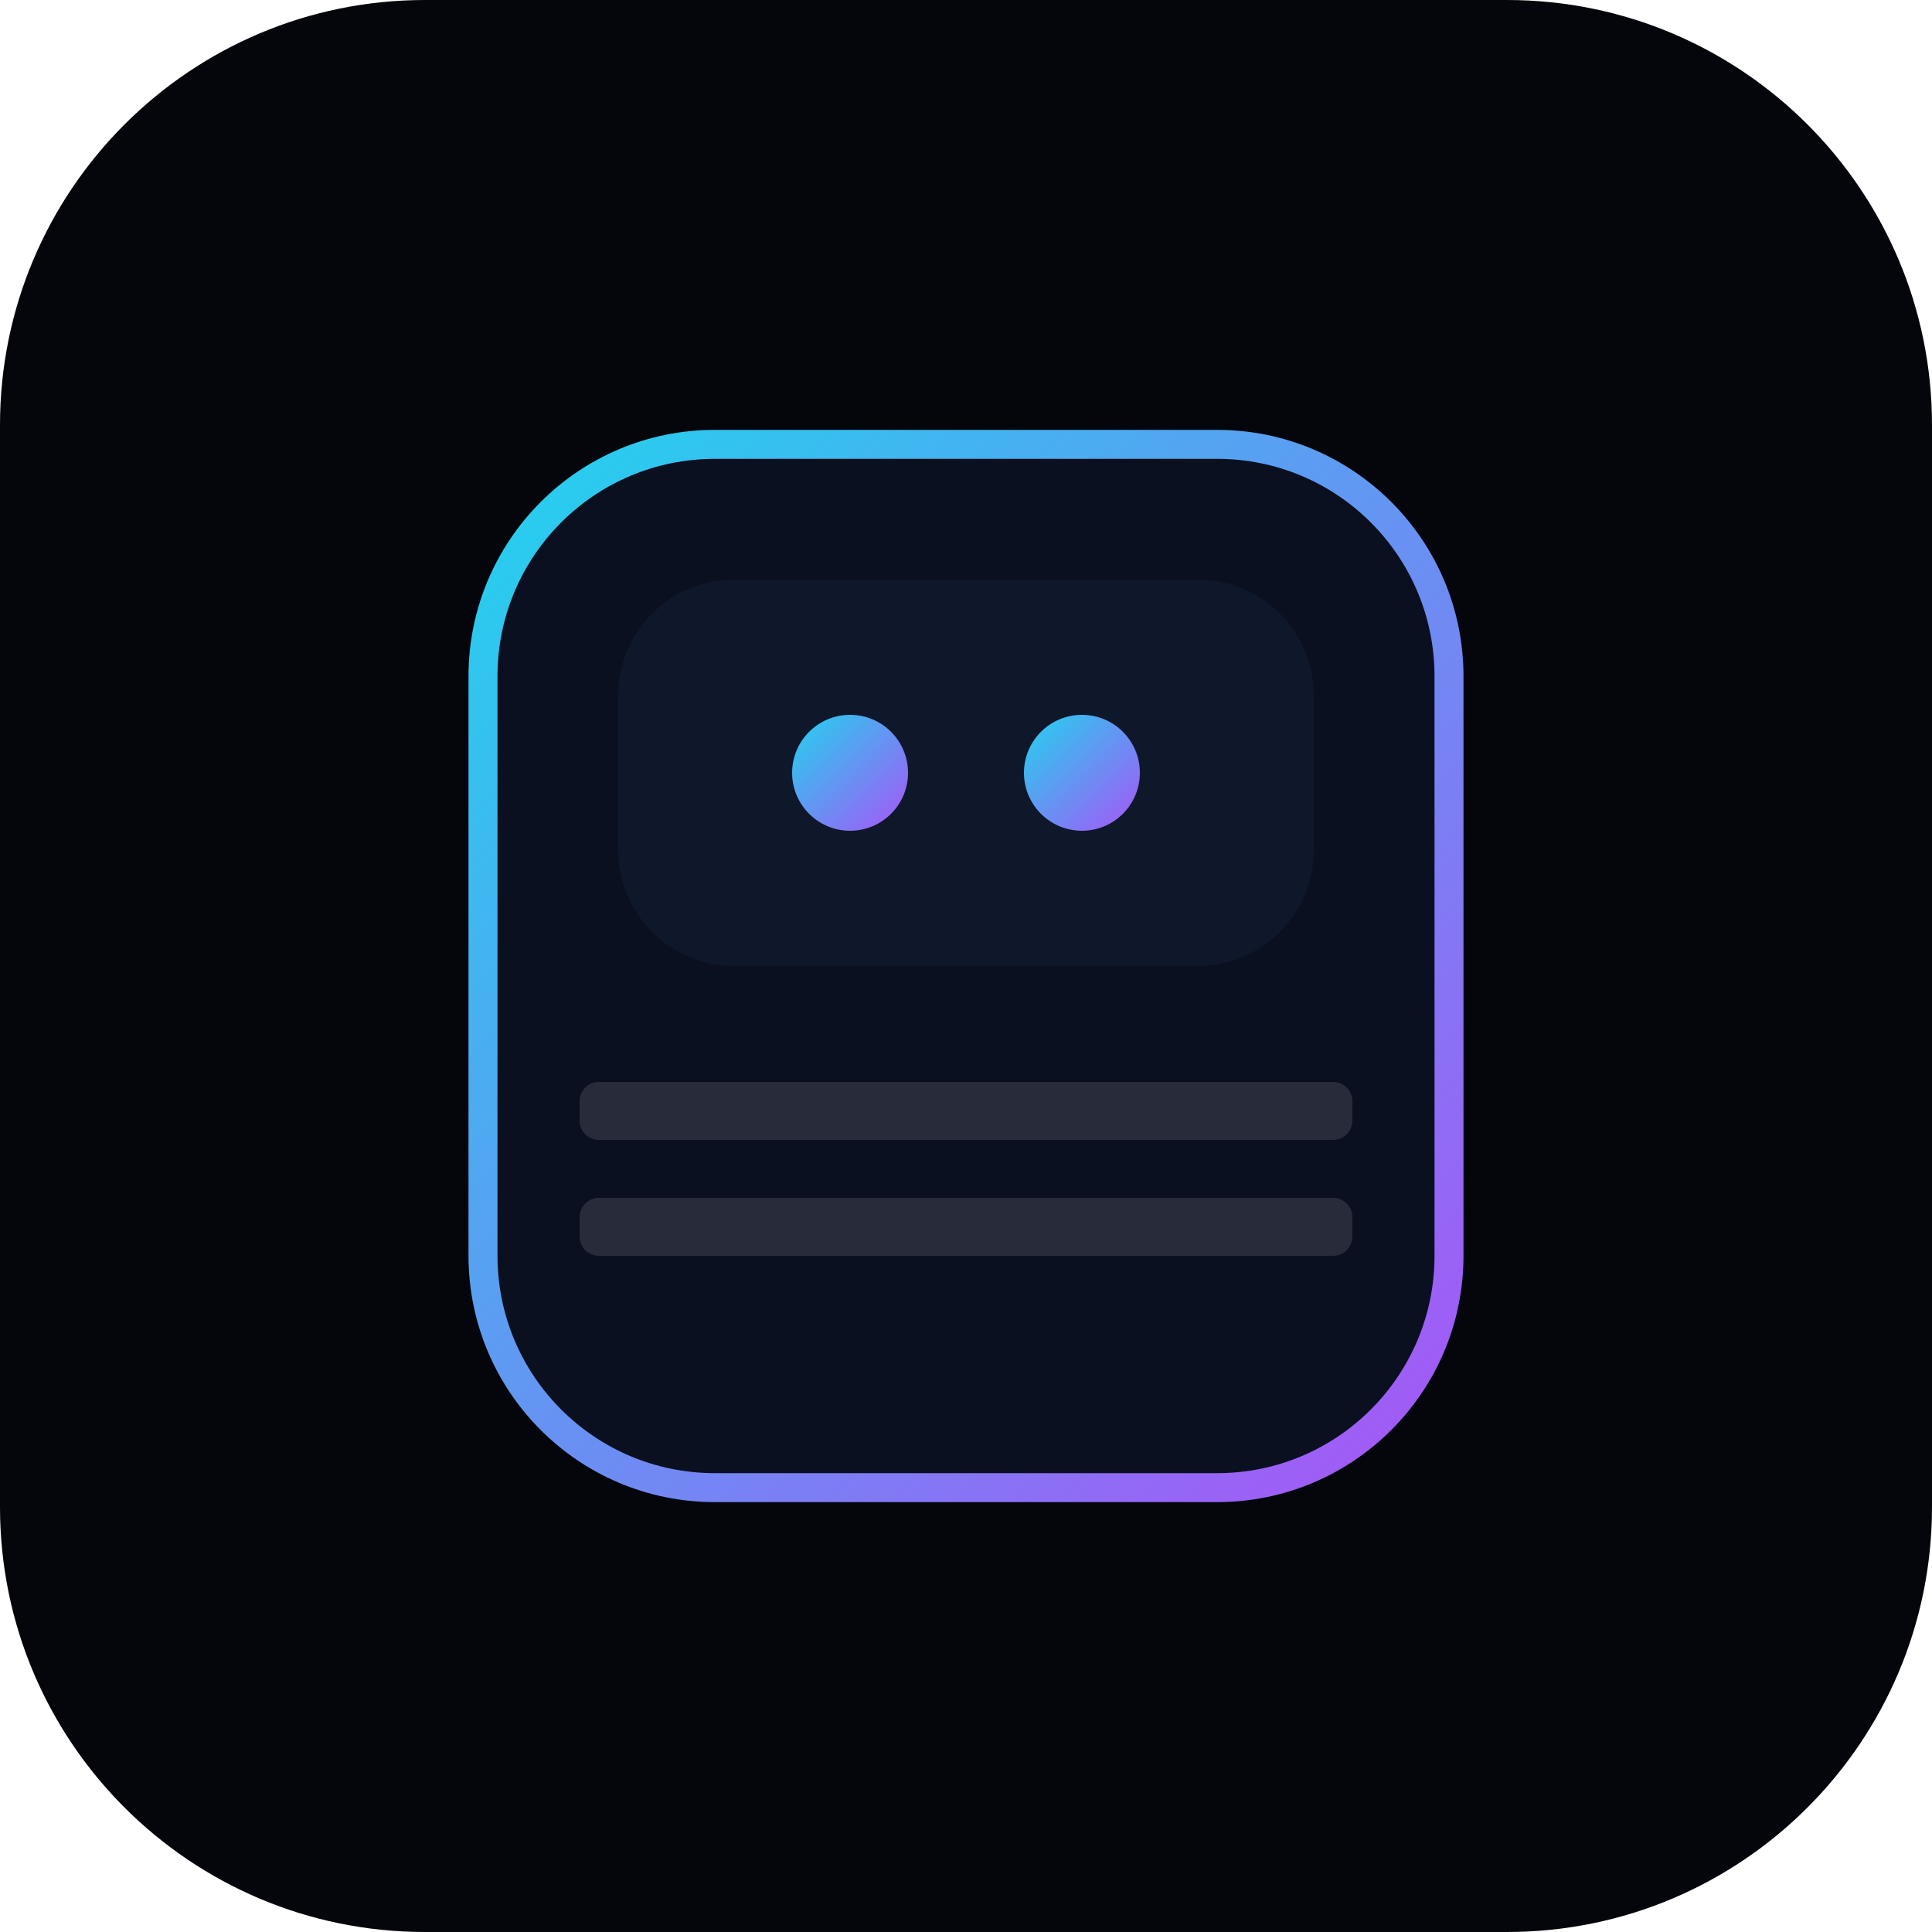
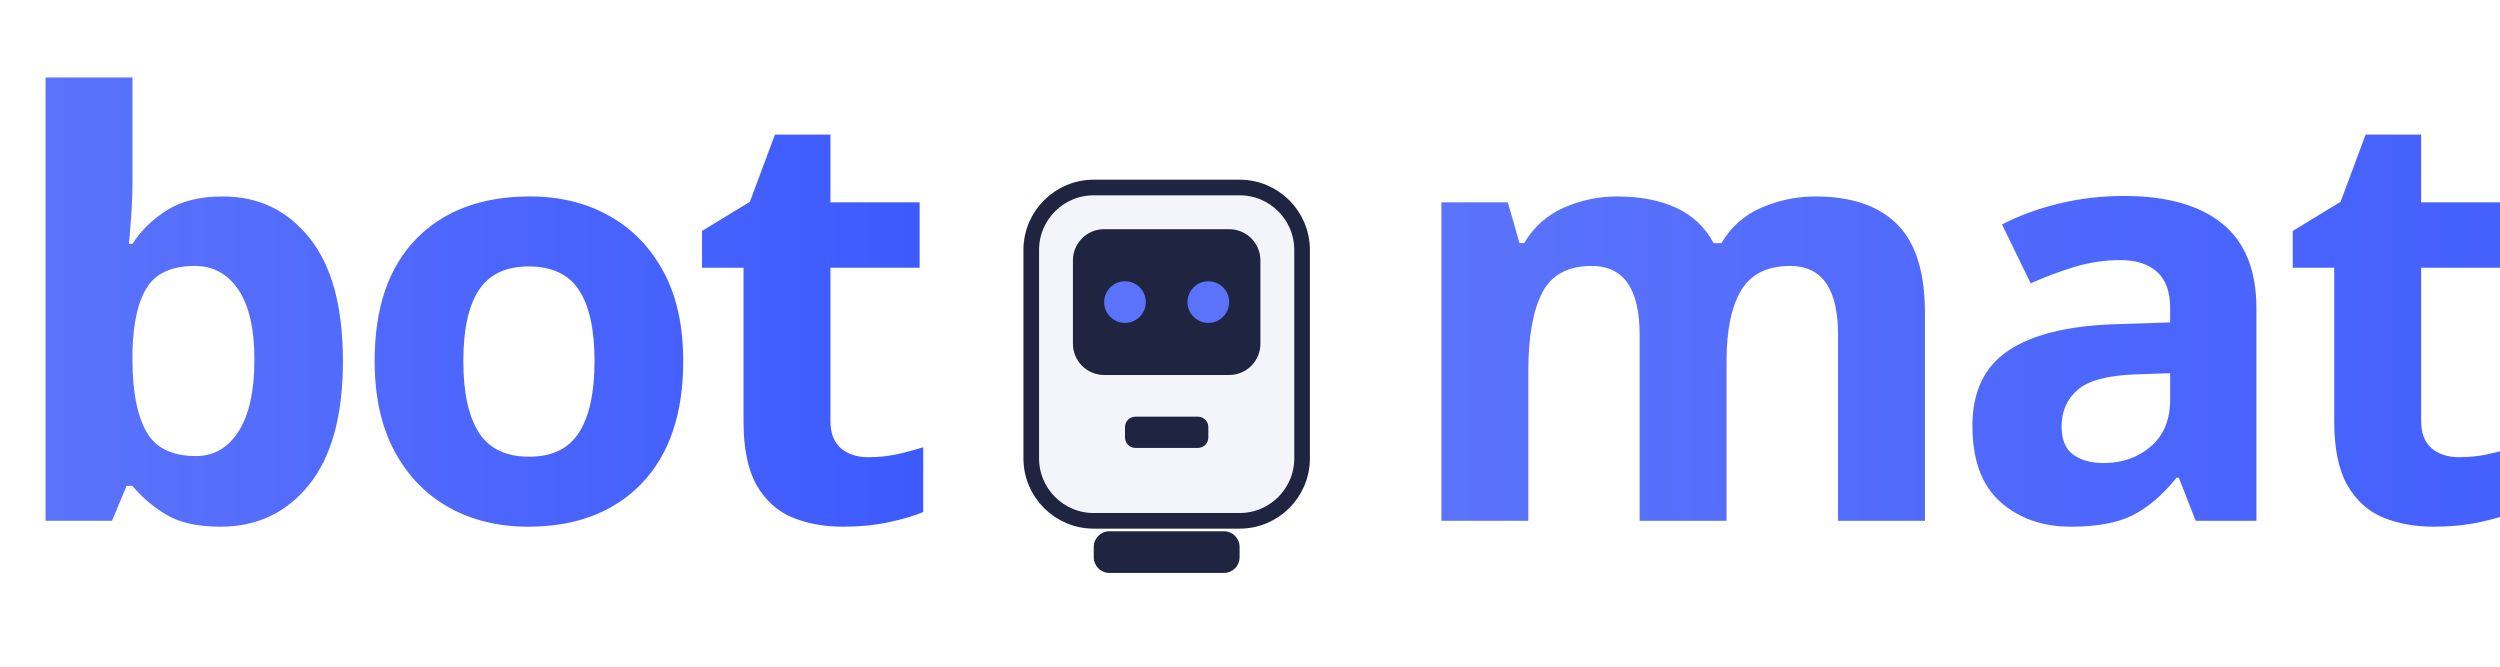
- <svg xmlns="http://www.w3.org/2000/svg" viewBox="0 0 200 200" width="200" height="200">
+ <svg xmlns="http://www.w3.org/2000/svg" viewBox="0 0 240 64" width="240" height="64">
  <defs>
-     <linearGradient id="g" x1="0" x2="1" y1="0" y2="1">
-       <stop offset="0%" stop-color="#22D3EE" />
-       <stop offset="100%" stop-color="#A855F7" />
+     <linearGradient id="b" x1="0" x2="1" y1="0" y2="0">
+       <stop offset="0%" stop-color="#5B73FB" />
+       <stop offset="100%" stop-color="#3D5AFE" />
    </linearGradient>
  </defs>
-   <rect width="200" height="200" rx="44" fill="#04060B" />
-   <rect x="50" y="46" width="100" height="108" rx="24" fill="#0B1020" stroke="url(#g)" stroke-width="3" />
-   <rect x="64" y="60" width="72" height="40" rx="12" fill="#0F172A" />
-   <circle cx="88" cy="80" r="6" fill="url(#g)" />
-   <circle cx="112" cy="80" r="6" fill="url(#g)" />
-   <rect x="60" y="112" width="80" height="6" rx="2" fill="rgba(255,255,255,0.12)" />
-   <rect x="60" y="124" width="80" height="6" rx="2" fill="rgba(255,255,255,0.12)" />
+   <text x="0" y="50" font-family="system-ui, sans-serif" font-weight="900" font-size="56" fill="url(#b)" letter-spacing="-2">bot</text>
+   <g transform="translate(99,16)">
+     <rect x="0" y="2" width="26" height="32" rx="6" fill="#F4F5FB" stroke="#1F2540" stroke-width="1.5" />
+     <rect x="4" y="6" width="18" height="14" rx="3" fill="#1F2540" />
+     <circle cx="9" cy="13" r="2" fill="#5B73FB" />
+     <circle cx="17" cy="13" r="2" fill="#5B73FB" />
+     <rect x="9" y="24" width="8" height="3" rx="1" fill="#1F2540" />
+     <rect x="6" y="35" width="14" height="4" rx="1.5" fill="#1F2540" />
+   </g>
+   <text x="134" y="50" font-family="system-ui, sans-serif" font-weight="900" font-size="56" fill="url(#b)" letter-spacing="-2">mate</text>
</svg>
